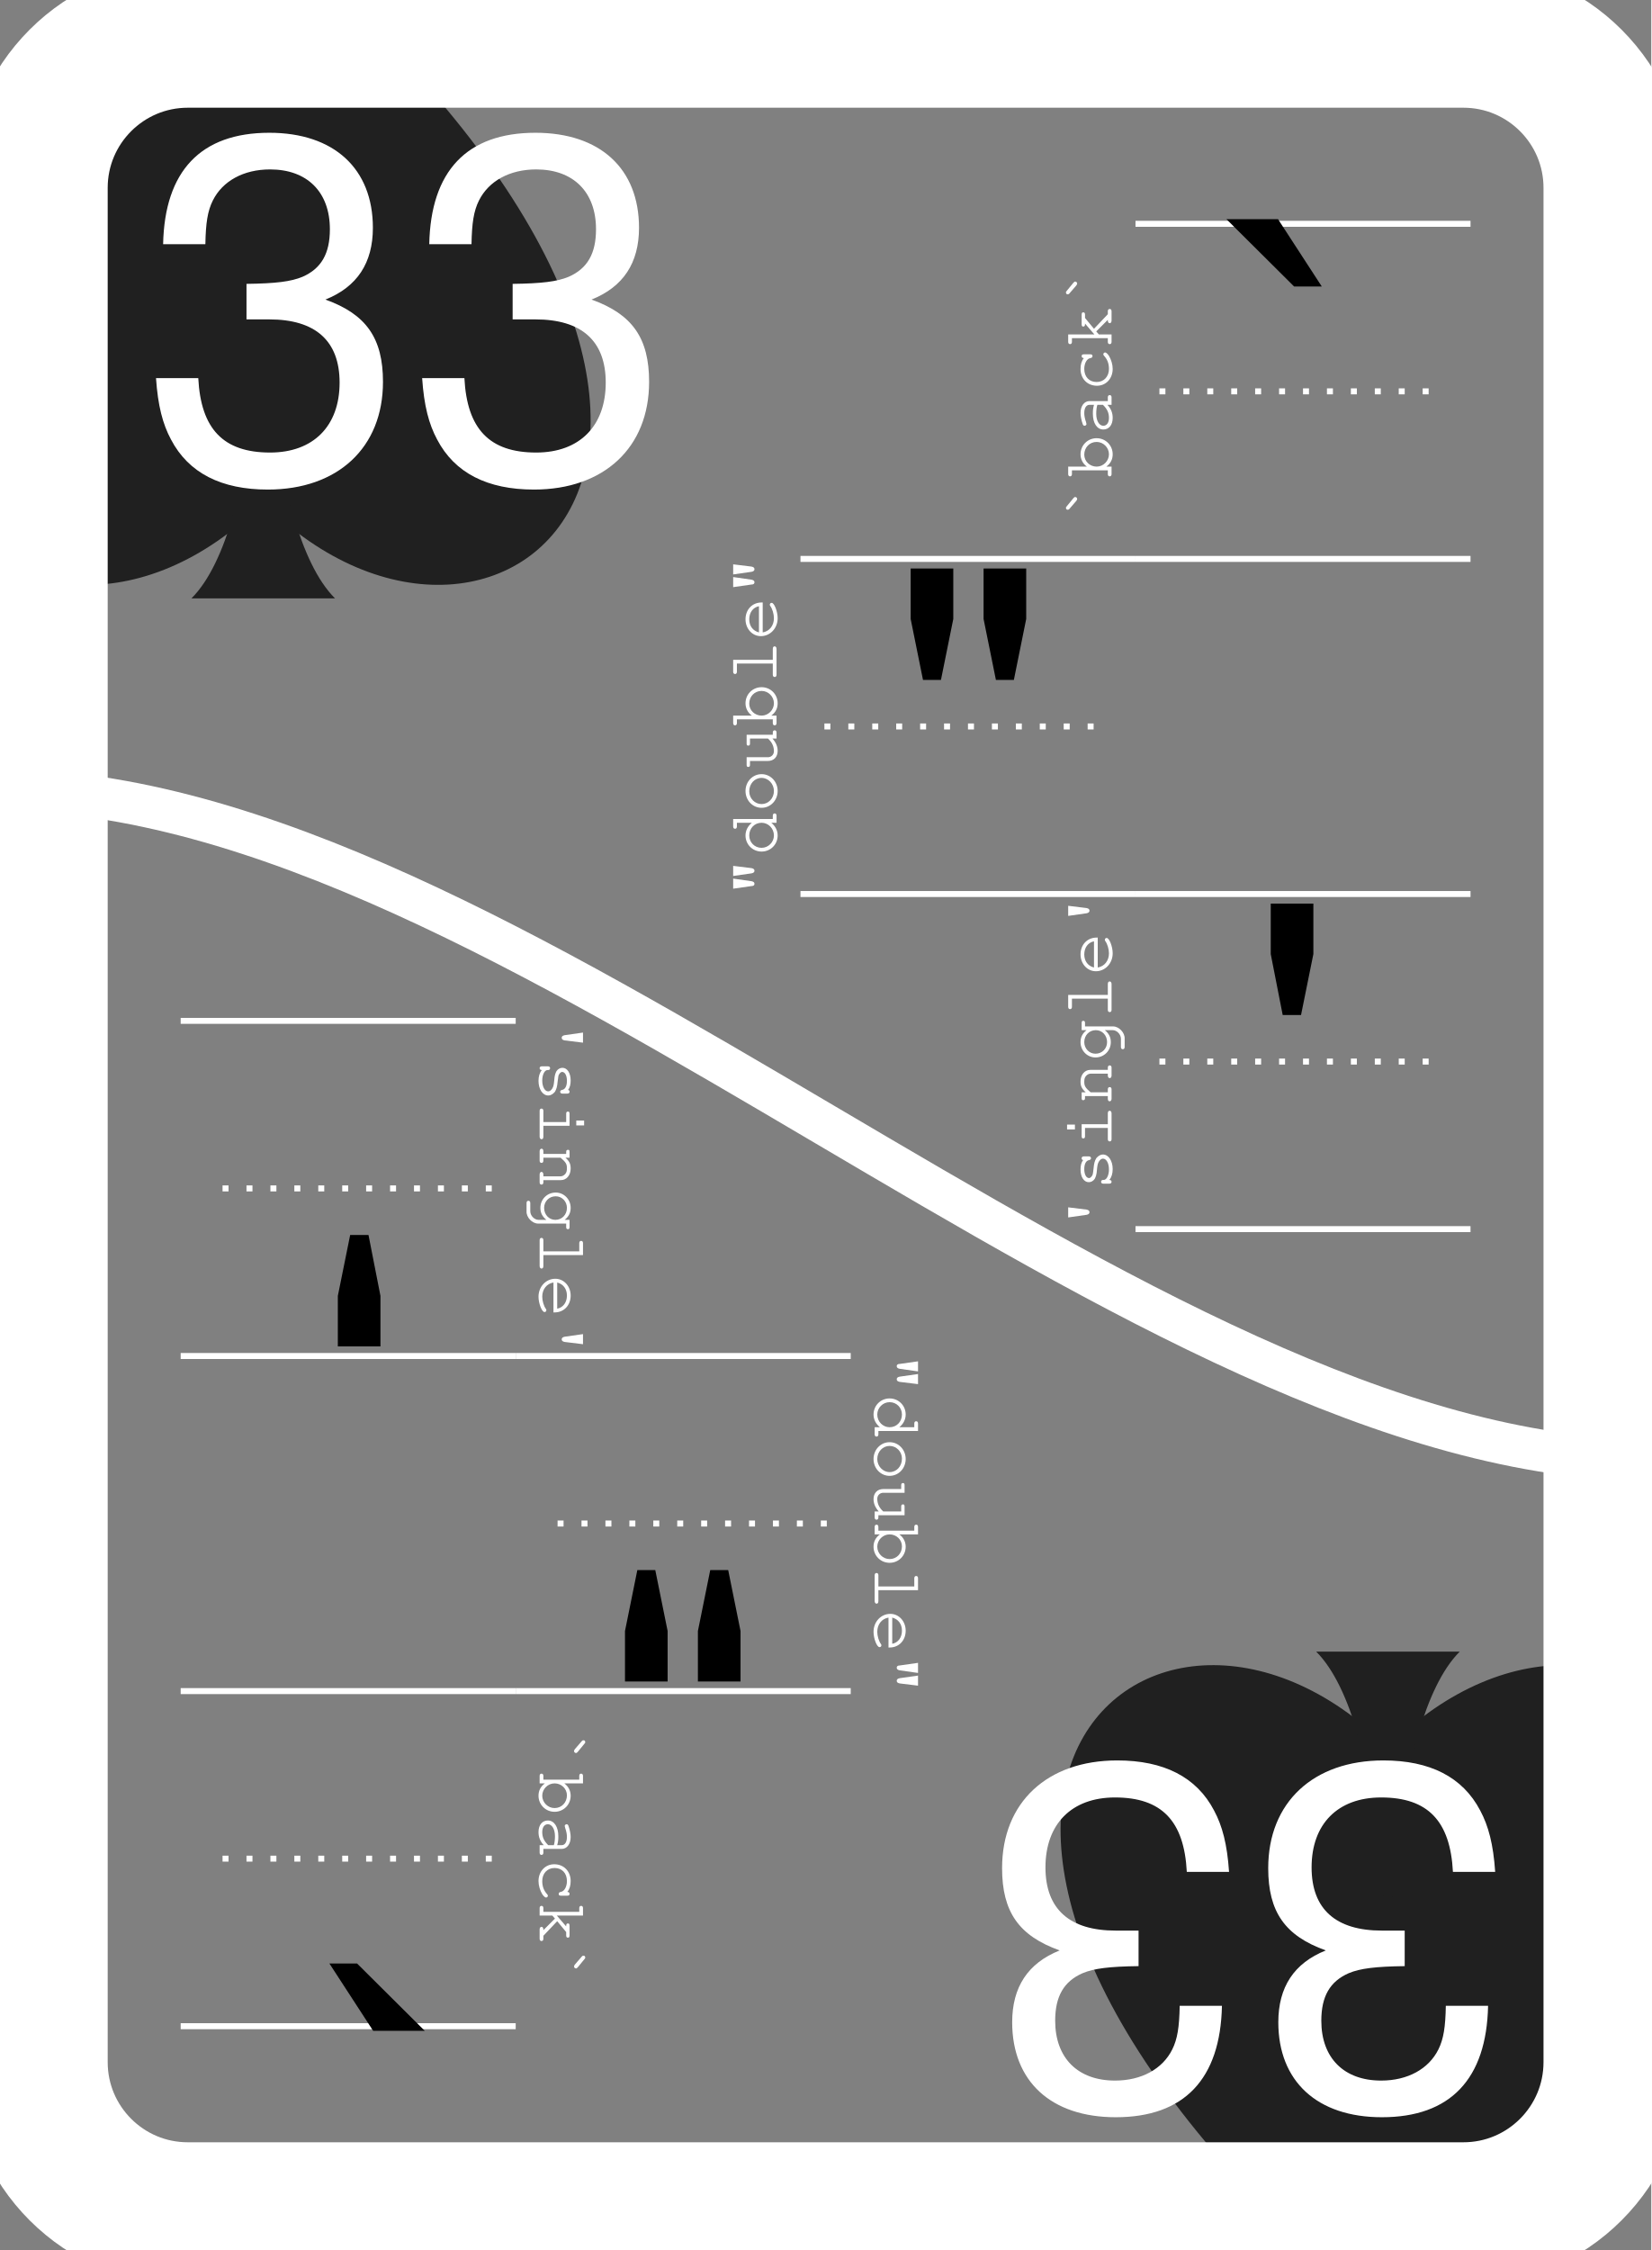
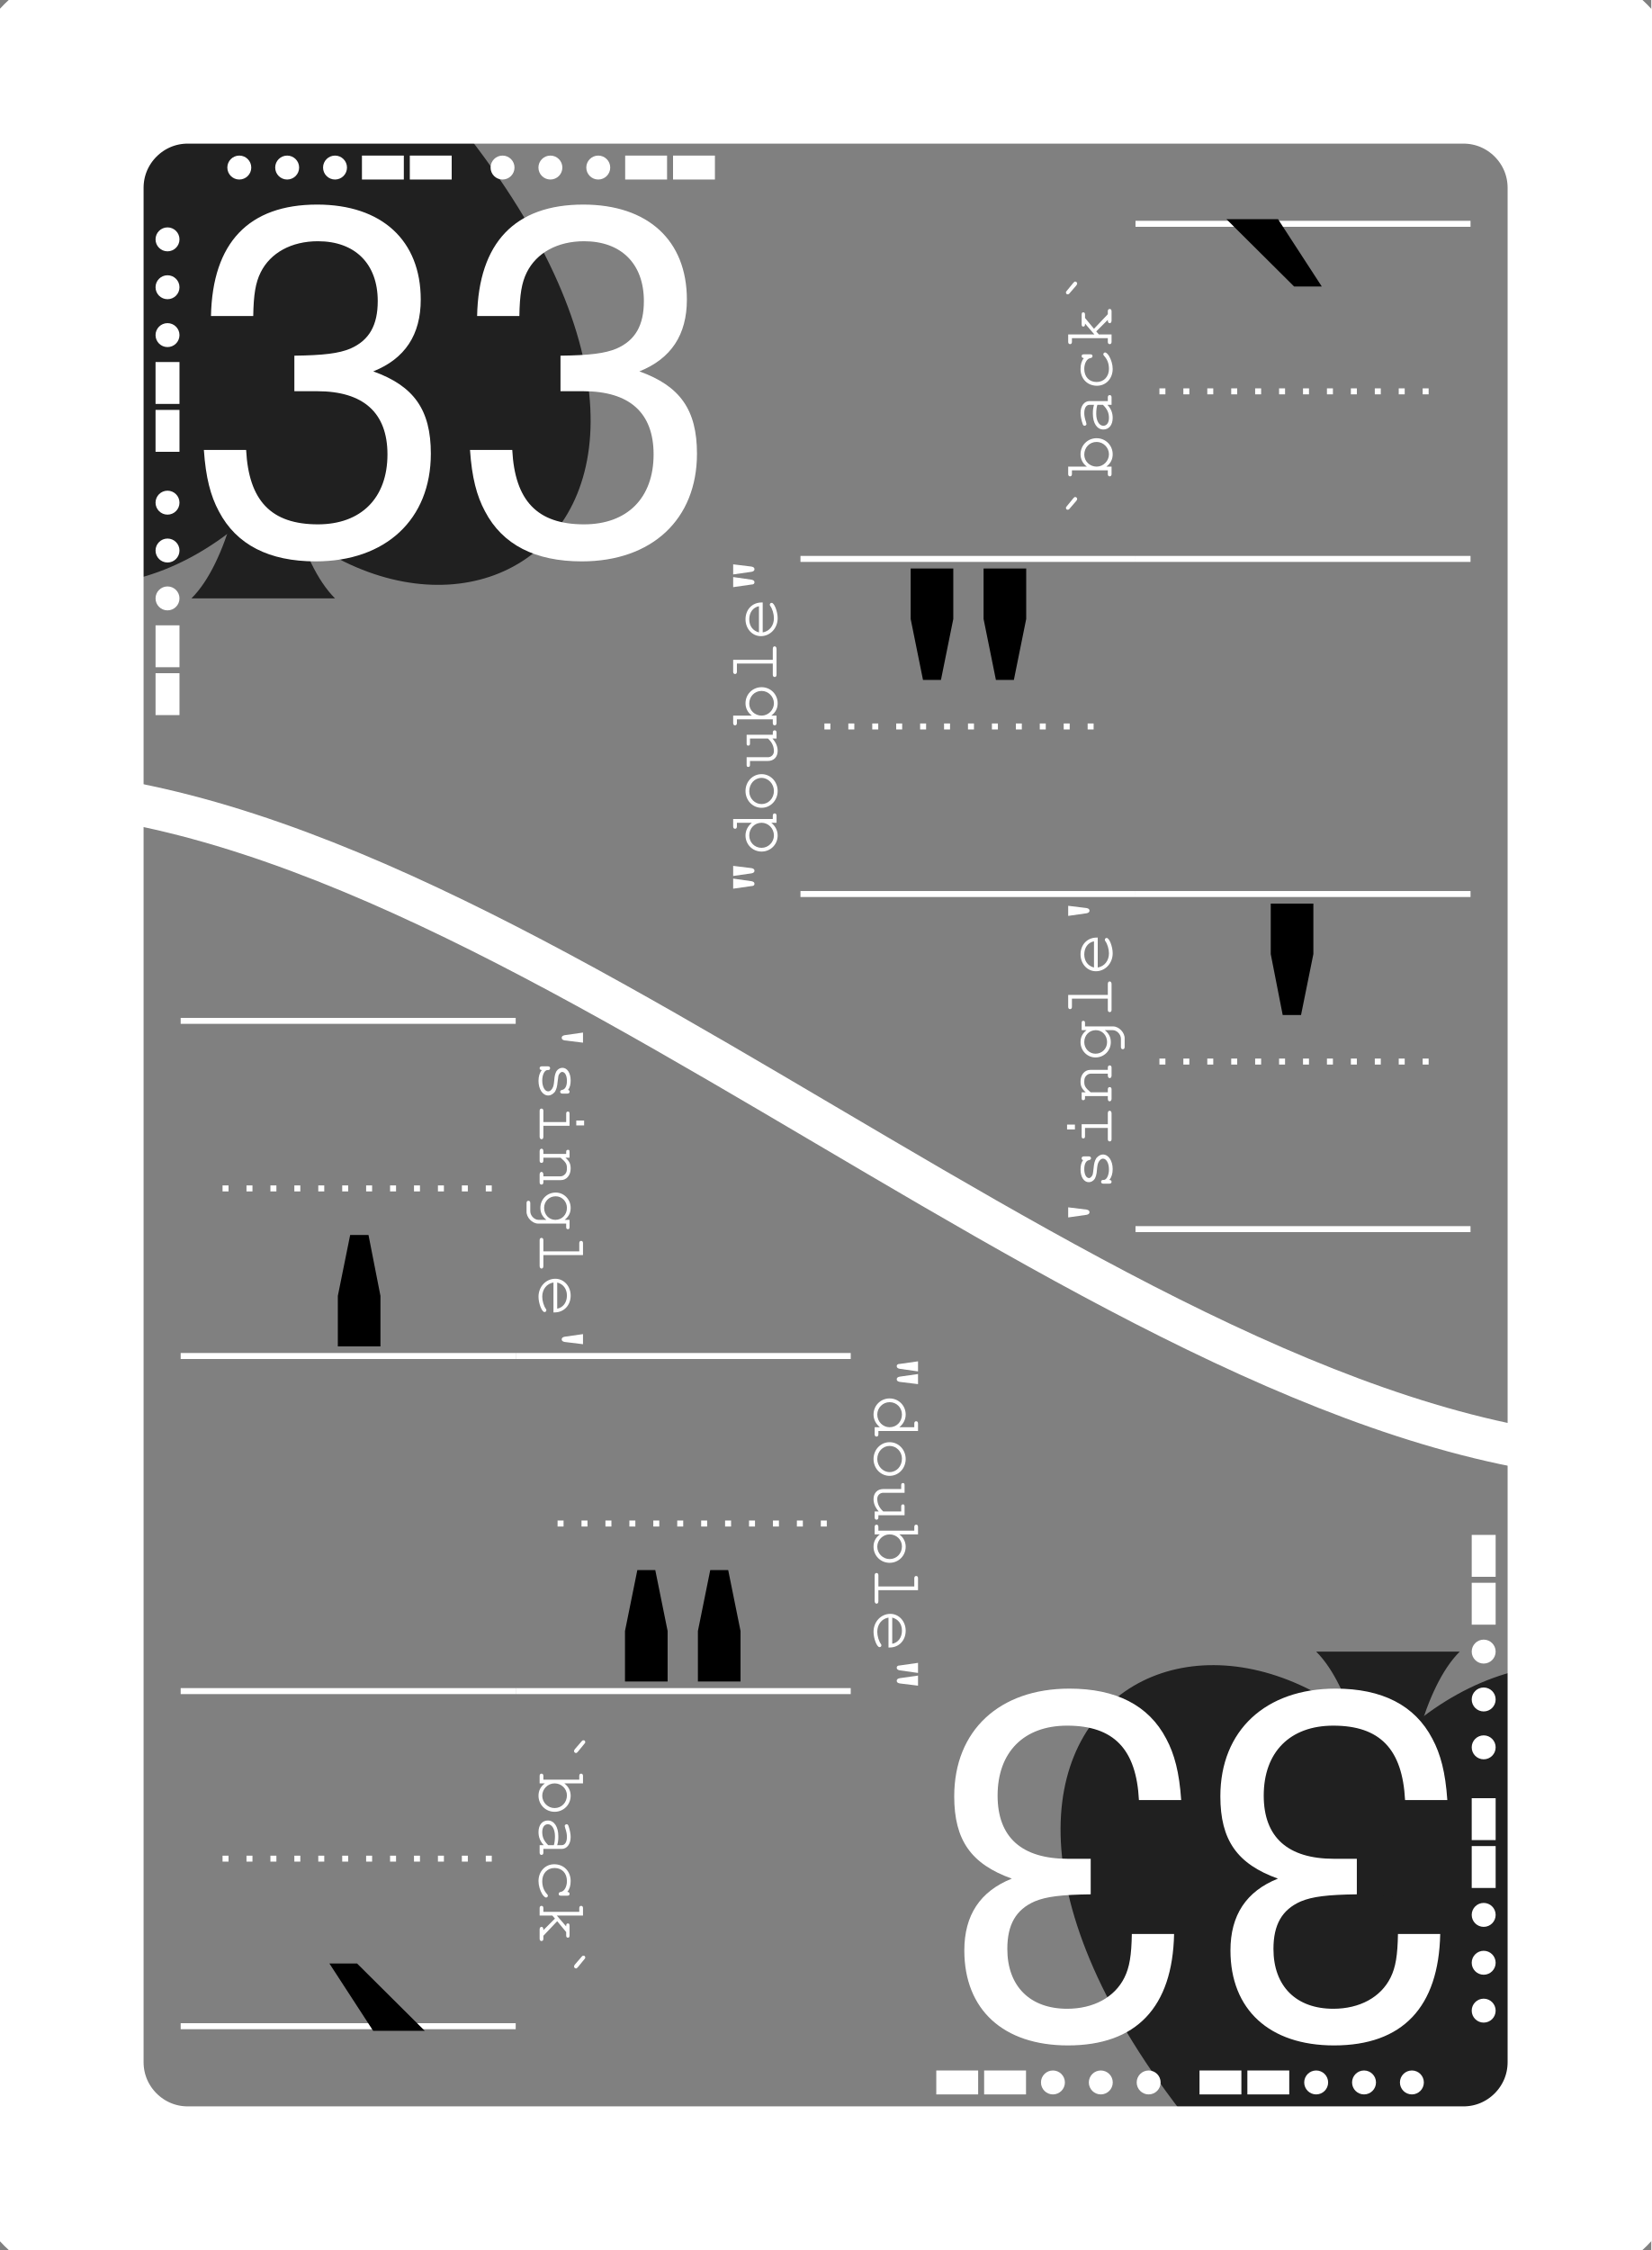
<svg xmlns="http://www.w3.org/2000/svg" xmlns:xlink="http://www.w3.org/1999/xlink" width="69mm" height="94mm" viewBox="-3 -3 69 94" version="1.1" id="card-33">
  <style>
    text { font-family:Helvetica; font-size:19.04px; line-height:1; fill:#000000;fill-opacity:1;stroke:none; }
   
   g.emoji path, g.emoji ellipse, g.emoji circle  { fill:none;stroke:#000000;stroke-width:1.0;stroke-linecap:round;stroke-miterlimit:4;stroke-dasharray:none;stroke-opacity:1 }
   g#card-33-formats-dark text { font-size:7px;fill:#ffffff; }
   g#card-33-thumb-up text, g#card-33-thumb-down text { font-size:7px; }
   path  { fill:none;stroke:#000000;stroke-width:1.0;stroke-linecap:butt;stroke-linejoin:miter;stroke-opacity:1; }
   path.suit { stroke:none; }
   g#card-33-border path  { fill:#808080;fill-opacity:1;stroke:#000000;stroke-width:1.5;stroke-opacity:1;stroke-miterlimit:4;stroke-dasharray:none; }
   g#card-33-lines path { fill:none;stroke:#ffffff;stroke-width:0.25;stroke-linecap:butt;stroke-linejoin:miter;stroke-miterlimit:4;stroke-dasharray:none;stroke-dashoffset:0;stroke-opacity:1 }
   g#card-33-lines-dark path { fill:none;stroke:#000000;stroke-width:0.5;stroke-linecap:butt;stroke-linejoin:miter;stroke-miterlimit:4;stroke-dasharray:none;stroke-dashoffset:0;stroke-opacity:1; }
   g#card-33-lines path.lines-center { stroke-dasharray:0.25, 0.75;}
  </style>
  <defs>
+     <g id="card-33-morse-dot">
+       <circle cx="1" cy="0" r="0.5" style="stroke:none;stroke-width:0;fill:#fff" />
+     </g>
+     <g id="card-33-morse-dash">
+       <rect x="0.125" y="-0.5" width="1.75" height="1" style="stroke:none;stroke-width:0;fill:#fff" />
+     </g>
    <g id="card-33-heart-full" class="emoji" transform="translate(-7,-14)">
      <path d="M 7,14 C -5.5,3.5 2,-3 7,2 12,-3 19.5,3.5 7,14 Z" />
    </g>
    <g id="card-33-heart-broken" class="emoji" transform="translate(-7,-14)">
      <path d="M 3.119,0.918 C -0.516,1.134 -2.304,6.546 6.573,13.572            L 10.056,6.195 5.805,7.761 6.763,2.319            C 5.546,1.284 4.244,0.851 3.119,0.918 Z" />
      <path d="M 11.598,-0.031 C 10.627,-0.087 9.524,0.229 8.459,0.983            L 6.937,5.754 12.36,4.47 6.655,12.992            c 0.148,0.146 0.298,0.292 0.453,0.44            C 17.163,6.008 15.371,0.19 11.598,-0.031 Z" />
    </g>
    <g id="card-33-thumb" class="emoji">
      <path d="m 0.25,6 h 4 C 3.761,3.426 2.261,0.331 6.095,0.464           9.005,0.565 8.214,3.28 7.75,6 c 3,0 7,1 4,3 1,1 1,1 0,2 2,1 2,3 -11.5,2 z" />
      <path style="stroke-width:0.5" d="m 4.722,1.807 c 0,0 0.175,2.379 1.03,2.351           0.834,-0.027 0.855,-2.351 0.855,-2.351 z" />
    </g>
    <g id="card-33-thumb-down" transform="translate(-7,-14)">
      <g transform="translate(-0.1064203,-0.6459912)">
        <path d="m 6.164,1.456 c -0.871,0.317 -1.75,0.576 -1.954,0.576 -0.337,6.56e-4 -0.37,0.279 -0.37,3.113 v 3.112 l 1.42,1.699 c 0.896,1.072 1.58,2.13 1.855,2.865 0.578,1.548 0.663,1.652 1.361,1.652 1.506,0 2.14,-1.654 1.302,-3.397 -0.703,-1.462 -0.703,-1.462 1.455,-1.462 1.649,0 1.96,-0.054 2.344,-0.408 0.354,-0.325 0.416,-0.551 0.31,-1.118 C 13.393,5.575 13.352,5.054 12.667,2.131 11.27,0.672 9.096,0.391 6.164,1.456 Z" />
        <path d="m 8.616,14.41 c 0.974,-0.083 0.526,-1.451 0.526,-1.451 l -1.294,-1.563 c -1.552,-0.039 -0.71,0.585 -1.051,0.707" />
        <rect width="3.565" height="8.378" x="0.302" y="2.094" />
      </g>
    </g>
    <g id="card-33-thumb-up" class="emoji" transform="translate(-7,-14)">
      <g transform="translate(-0.1064198,-0.2965792)">
        <path d="m 6.187,13.485 c -0.869,-0.317 -1.745,-0.576 -1.948,-0.576 -0.336,-6.46e-4 -0.369,-0.279 -0.369,-3.113 v -3.112 l 1.416,-1.699 c 0.893,-1.072 1.576,-2.13 1.849,-2.865 0.576,-1.548 0.661,-1.652 1.357,-1.652 1.501,0 2.134,1.654 1.298,3.397 -0.701,1.462 -0.701,1.462 1.45,1.462 1.644,0 1.954,0.054 2.337,0.408 0.353,0.325 0.415,0.551 0.309,1.118 -0.493,2.514 -0.534,3.035 -1.217,5.958 -1.392,1.459 -3.56,1.74 -6.483,0.674 z" />
        <path d="m 8.632,0.531 c 0.971,0.083 0.524,1.451 0.524,1.451 l -1.29,1.563 c -1.548,0.039 -0.708,-0.585 -1.048,-0.707" />
        <rect width="3.555" height="8.378" x="0.301" y="6.697" />
      </g>
    </g>
    <g id="card-33-sad" class="emoji" transform="translate(-7,-14)">
      <ellipse id="card-33-sad-right-eye" cx="9.5" cy="4" rx="0.25" ry="0.75" />
      <ellipse id="card-33-sad-left-eye" cx="4.5" cy="4" rx="0.25" ry="0.75" />
      <circle id="card-33-sad-face" cx="7" cy="7" r="7" />
      <path id="card-33-sad-frown" d="m 3,10 c 1.5,-3 6,-3 8,0" />
    </g>
    <g id="card-33-happy" class="emoji" transform="translate(-7,-14)">
      <ellipse id="card-33-happy-right-eye" cx="9.5" cy="4" rx="0.25" ry="0.75" />
      <ellipse id="card-33-happy-left-eye" cx="4.5" cy="4" rx="0.25" ry="0.75" />
      <circle id="card-33-happy-face" cx="7" cy="7" r="7" />
      <path id="card-33-happy-smile" d="m 3,8 c 1.5,4 6,4 8,0" />
    </g>
    <g id="card-33-suit-club" transform="translate(7,7)">
      <path id="card-33-suit-club-flower" style="fill:#208020;stroke:none" d="     M -7.347880794884119e-16,4.0      C 3.365,12.557 12.557,-3.365 3.464,-2.0      C 9.192,-9.192 -9.192,-9.192 -3.464,-2      C -12.557,-3.365 -3.365,12.557 -7.347880794884119e-16,4.0      Z     " />
      <path id="card-33-suit-club-stem" style="fill:#208020;stroke:none" d="     m 0,7.0      h -1.5      c 1.5,-1.5 1.5,-7.0 1.5,-7.0      c 0,0 0,5.5 1.5,7.0      z" />
    </g>
    <g id="card-33-suit-heart">
      <path style="fill:#802020;stroke:none" d="M 7,14 C -5.5,3.5 2,-3 7,2 12,-3 19.5,3.5 7,14 Z" />
    </g>
    <g id="card-33-suit-diamond">
      <path style="fill:#202080;stroke:none" d="m 7,14 -7,-10 7,-4 7,4 z" />
    </g>
    <g id="card-33-suit-spade">
      <path style="fill:#202020;stroke:none" d="M 7,0 C -5.5,10.5 2,17 7,12 12,17 19.5,10.5 7,0 Z" />
      <path style="fill:#202020;stroke:none" d="m 7,14 h -1.5 c 1.5,-1.5 1.5,-7.0 1.5,-7.0 c 0,0 0,5.5 1.5,7.0 z" />
    </g>
    <g id="card-33-lines">
      <path d="m 0,0 14,0" />
      <path class="lines-center" d="m 1,7 12,0" />
      <path d="m 0,14 14,0" />
    </g>
    <g id="card-33-lines-dark">
      
      
      
    </g>
    <g id="card-33-translate-text">
      <text xml:space="preserve" x="37.45" y="34.25" text-anchor="middle">"</text>
      <text xml:space="preserve" x="51" y="20.25" text-anchor="middle">`</text>
      <text xml:space="preserve" x="51" y="48.25" text-anchor="middle">'</text>
    </g>
    <g id="card-33-translate-pics">
      <use x="37.45" y="34.25" xlink:href="#card-33-" />
      <use x="51" y="20.25" xlink:href="#card-33-" />
      <use x="51" y="48.25" xlink:href="#card-33-" />
    </g>
    <g id="card-33-formats">
      <g id="formats-up" transform="translate(44.45,6.35)">
        <use xlink:href="#card-33-lines" />
        <text transform="rotate(-90) translate(-7,-1)" xml:space="preserve" text-anchor="middle" style="font-size:3px;line-height:1;font-family:Courier;fill:#ffffff;fill-opacity:1;stroke:#ffffff;stroke-width:0;stroke-miterlimit:4;stroke-dasharray:none;stroke-opacity:1">`back`</text>
      </g>
      <g id="card-33-formats-plain" transform="translate(30.45,20.35)">
        <use xlink:href="#card-33-lines" />
        <text transform="rotate(-90) translate(-7,-1)" xml:space="preserve" text-anchor="middle" style="font-size:3px;line-height:1;font-family:Courier;fill:#ffffff;fill-opacity:1;stroke:#ffffff;stroke-width:0;stroke-miterlimit:4;stroke-dasharray:none;stroke-opacity:1">"double"</text>
      </g>
      <g id="card-33-formats-down" transform="translate(44.45,34.35)">
        <use xlink:href="#card-33-lines" />
        <text transform="rotate(-90) translate(-7,-1)" xml:space="preserve" text-anchor="middle" style="font-size:3px;line-height:1;font-family:Courier;fill:#ffffff;fill-opacity:1;stroke:#ffffff;stroke-width:0;stroke-miterlimit:4;stroke-dasharray:none;stroke-opacity:1">'single'</text>
      </g>
      <text xml:space="preserve" text-anchor="middle" style="font-size:7px;line-height:1;font-family:Courier;fill:#ffffff;fill-opacity:1;stroke:#ffffff;stroke-width:0;stroke-miterlimit:4;stroke-dasharray:none;stroke-opacity:1" x="51.45" y="28.50" />
    </g>
    <g id="card-33-formats-dark">
      <g id="card-33-formats-up" transform="translate(44.45,6.35)">
        <use xlink:href="#card-33-lines-dark" />
        <text transform="rotate(-90) translate(-7,-1)" xml:space="preserve" text-anchor="middle" style="font-size:3px;line-height:1;font-family:Courier;fill:#ffffff;fill-opacity:1;stroke:#ffffff;stroke-width:0;stroke-miterlimit:4;stroke-dasharray:none;stroke-opacity:1">`back`</text>
      </g>
      <g id="card-33-formats-plain" transform="translate(30.45,20.35)">
        <use xlink:href="#card-33-lines-dark" />
        <text transform="rotate(-90) translate(-7,18.5)" xml:space="preserve" text-anchor="middle" style="font-size:4px;line-height:1;font-family:Courier;fill:#ffffff;fill-opacity:1;stroke:#ffffff;stroke-width:0;stroke-miterlimit:4;stroke-dasharray:none;stroke-opacity:1">"double"</text>
      </g>
      <g id="card-33-formats-down" transform="translate(44.45,34.35)">
        <use xlink:href="#card-33-lines-dark" />
        <text transform="rotate(-90) translate(-7,-1)" xml:space="preserve" text-anchor="middle" style="font-size:3px;line-height:1;font-family:Courier;fill:#ffffff;fill-opacity:1;stroke:#ffffff;stroke-width:0;stroke-miterlimit:4;stroke-dasharray:none;stroke-opacity:1">'single'</text>
      </g>
      <text xml:space="preserve" text-anchor="middle" style="fill:#000000;font-size:150%" x="51.45" y="36" />
    </g>
  </defs>
  <g id="card-33-main-layer">
    <rect x="-3" y="-3" width="69" height="94" style="fill:#808080" />
    <use opacity="1" transform="matrix(2,0,0,2,-6,-6)" xlink:href="#card-33-suit-spade" />
    <use xlink:href="#card-33-formats" />
    <g transform="rotate(180,31.5,44)">
      <use opacity="1" transform="matrix(2,0,0,2,-6,-6)" xlink:href="#card-33-suit-spade" />
      <use xlink:href="#card-33-formats" />
    </g>
    <g id="card-33-border">
-       <rect x="-1.5" y="-1.5" width="66" height="91" rx="6.35" opacity="1.0" style="fill:none;stroke:#ffffff;stroke-width:6.0" />
+       <rect x="-1.5" y="-1.5" width="66" height="91" rx="6.35" opacity="1.0" style="fill:none;stroke:#ffffff;stroke-width:9.0" />
      <path id="card-33-border-separator" style="stroke:#ffffff;stroke-width:1.75;fill:none;" d="M -3.0,30 C 18.5,30 44.5,58 66,58" />
    </g>
    <g id="card-33-upward">
-       <text x="14" y="17" style="font-family:Helvetica;font-size:20px;fill:#fff" text-anchor="middle">33</text>
+       <text x="16" y="20" style="font-family:Helvetica;font-size:20px;fill:#fff" text-anchor="middle">33</text>
+       <g id="card-33-morse" transform="translate(6,4)">
+         <g id="card-33-suit-morse">
+           <use xlink:href="#card-33-morse-dot" transform="translate(0,0)" />
+           <use xlink:href="#card-33-morse-dot" transform="translate(2,0)" />
+           <use xlink:href="#card-33-morse-dot" transform="translate(4,0)" />
+           <use xlink:href="#card-33-morse-dash" transform="translate(6,0)" />
+           <use xlink:href="#card-33-morse-dash" transform="translate(8,0)" />
+         </g>
+         <g id="card-33-face-morse" transform="translate(11,0)">
+           <use xlink:href="#card-33-morse-dot" transform="translate(0,0)" />
+           <use xlink:href="#card-33-morse-dot" transform="translate(2,0)" />
+           <use xlink:href="#card-33-morse-dot" transform="translate(4,0)" />
+           <use xlink:href="#card-33-morse-dash" transform="translate(6,0)" />
+           <use xlink:href="#card-33-morse-dash" transform="translate(8,0)" />
+         </g>
+       </g>
+       <use xlink:href="#card-33-morse" transform="translate(8,0) rotate(90)" />
      <use xlink:href="#card-33-translate-text" />
    </g>
    <use xlink:href="#card-33-upward" transform="rotate(180,31.5,44)" />
  </g>
</svg>
